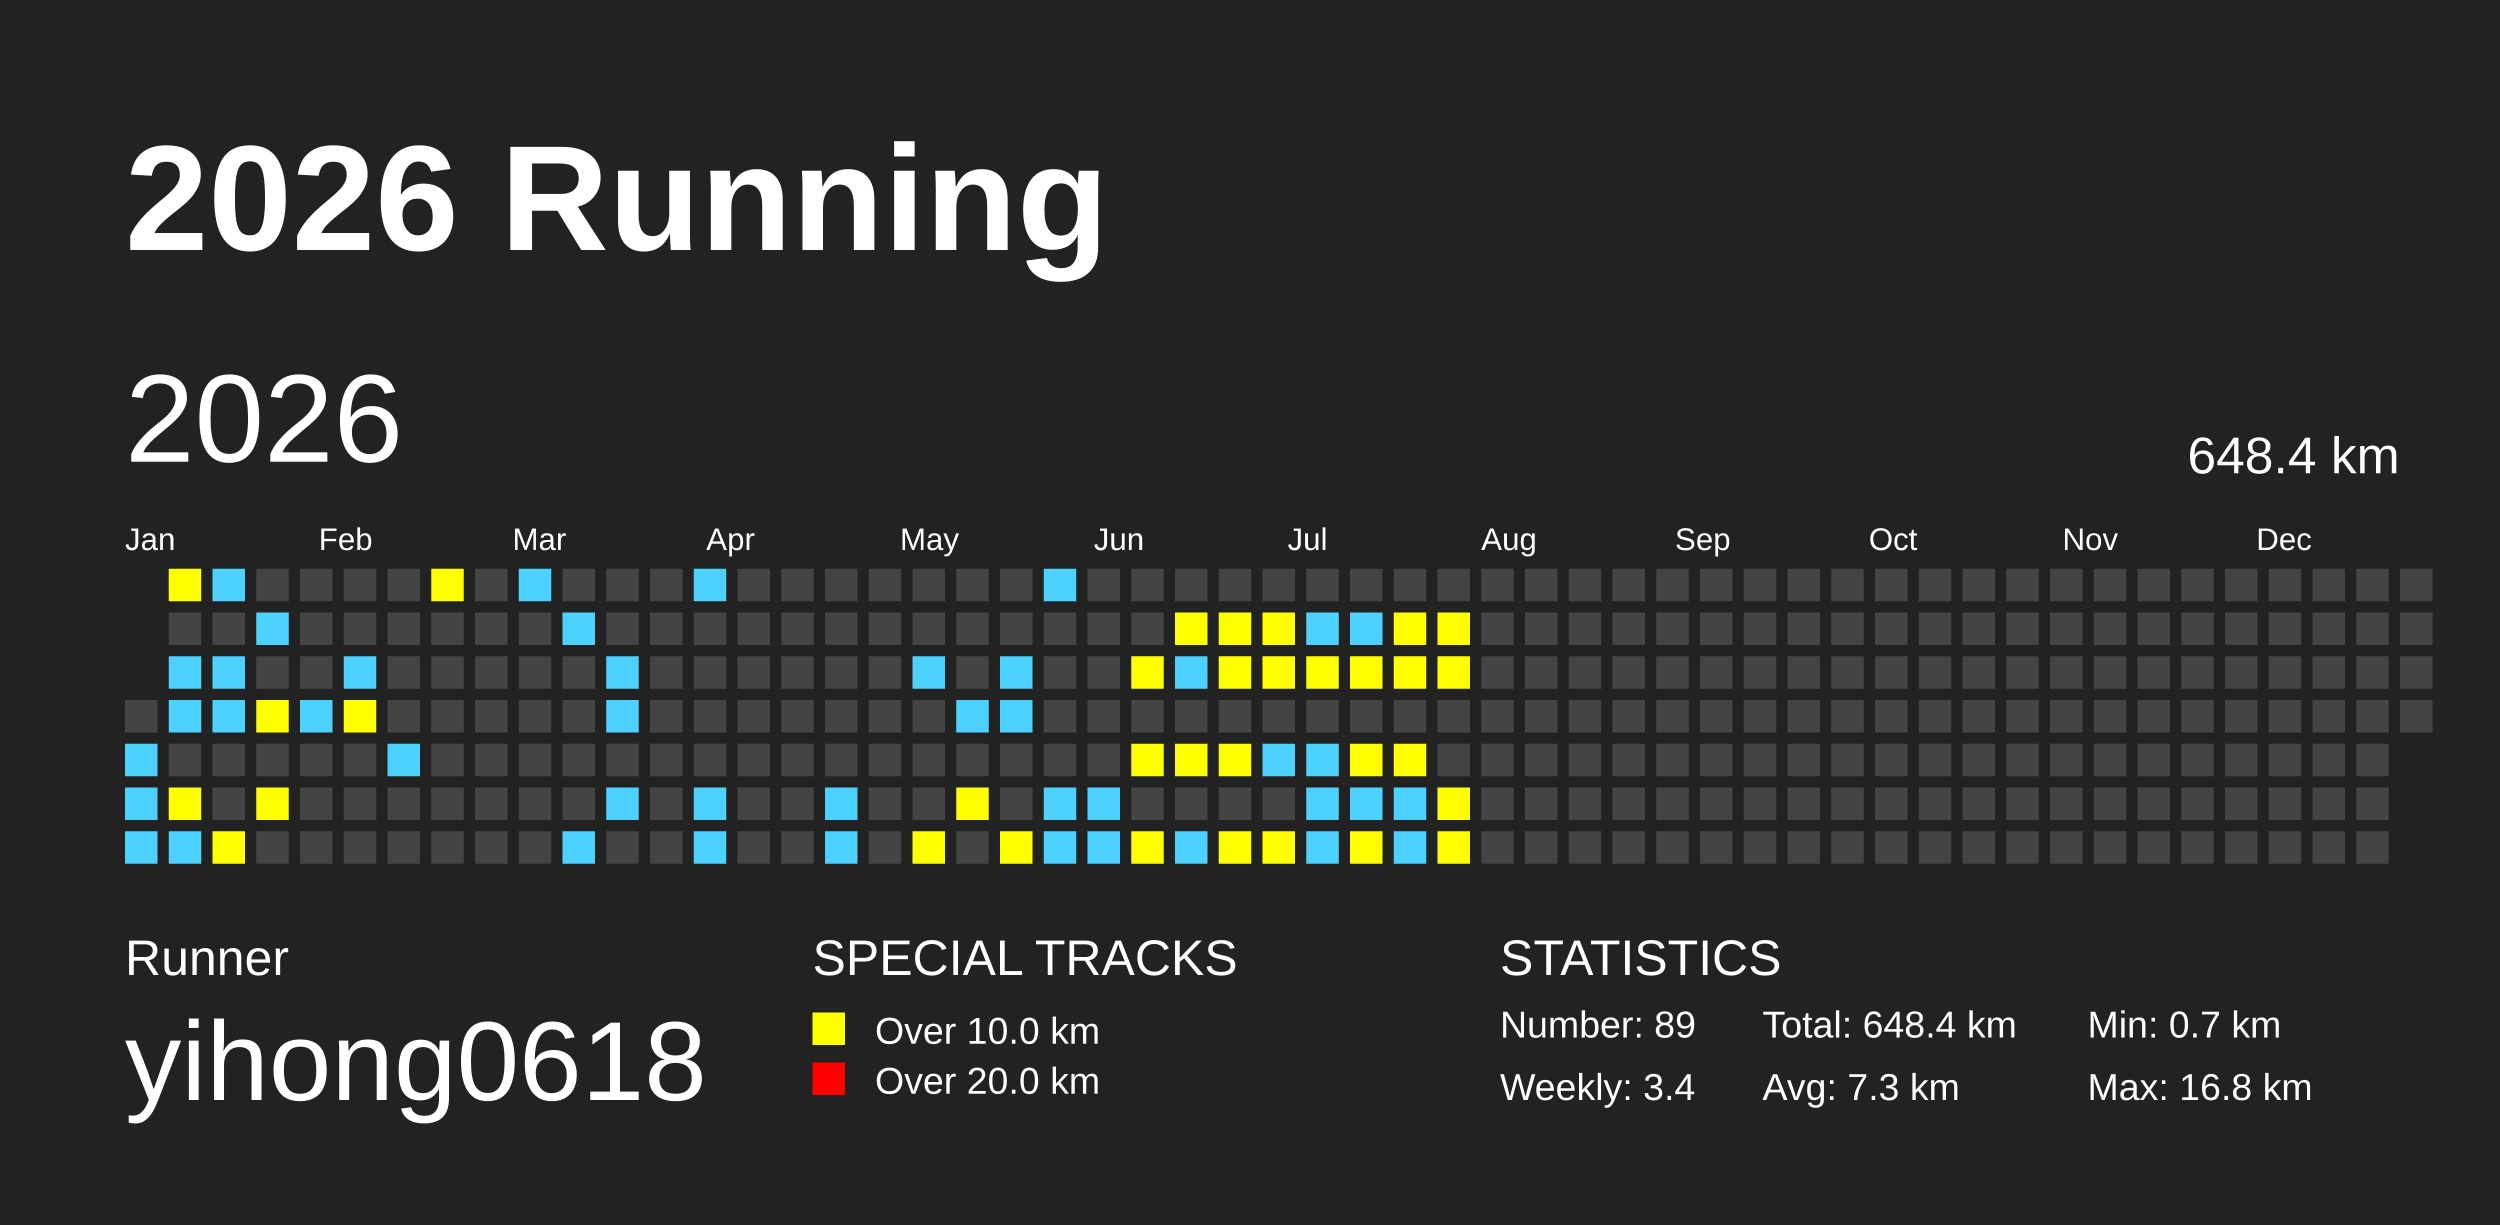
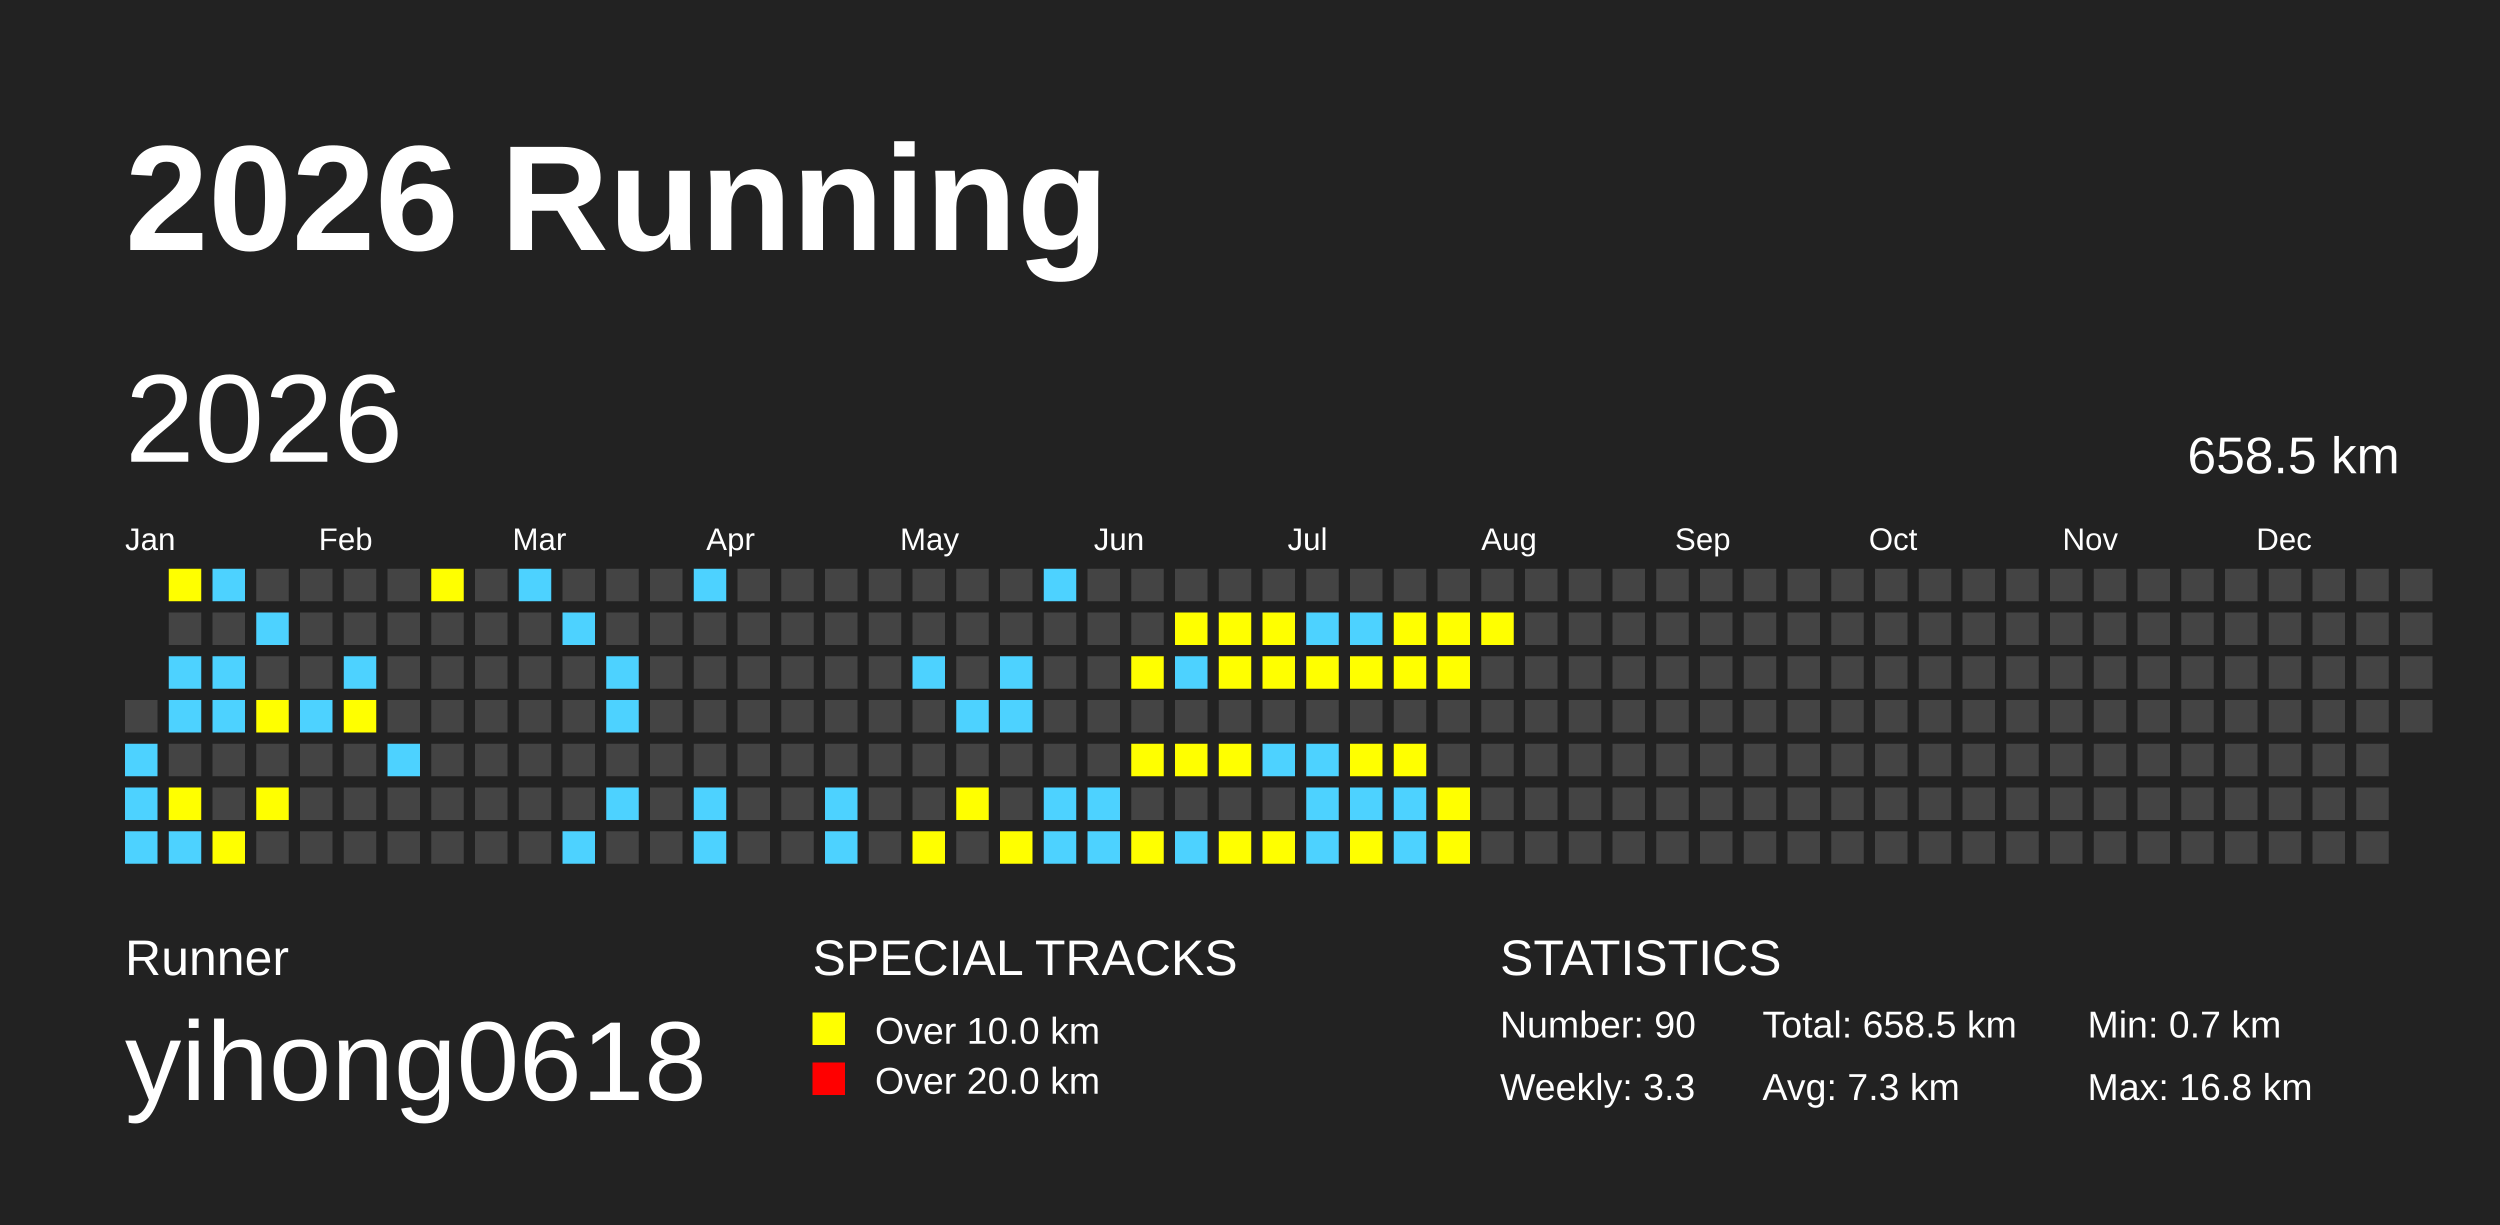
<svg xmlns="http://www.w3.org/2000/svg" baseProfile="full" height="98mm" version="1.1" viewBox="0,0,200,98" width="200mm">
  <defs>
    <pattern height="2" id="indoor-stripe" patternUnits="userSpaceOnUse" width="2">
      <line stroke="white" stroke-opacity="0.45" stroke-width="0.5" x1="0" x2="2" y1="2" y2="0" />
    </pattern>
  </defs>
  <rect fill="#222222" height="98" width="200" x="0" y="0" />
  <text fill="#FFFFFF" style="font-size:12px; font-family:Arial; font-weight:bold;" x="10" y="20">2026 Running</text>
  <text fill="#FFFFFF" style="font-size:4px; font-family:Arial" x="10" y="78">Runner</text>
  <text fill="#FFFFFF" style="font-size:9px; font-family:Arial" x="10" y="88">yihong0618</text>
  <text fill="#FFFFFF" style="font-size:4px; font-family:Arial" x="65" y="78">SPECIAL TRACKS</text>
  <rect fill="yellow" height="2.6" width="2.6" x="65" y="81" />
  <text fill="#FFFFFF" style="font-size:3px; font-family:Arial" x="70" y="83.5">Over 10.0 km</text>
  <rect fill="red" height="2.6" width="2.6" x="65" y="85" />
  <text fill="#FFFFFF" style="font-size:3px; font-family:Arial" x="70" y="87.5">Over 20.0 km</text>
  <text fill="#FFFFFF" style="font-size:4px; font-family:Arial" x="120" y="78">STATISTICS</text>
-   <text fill="#FFFFFF" style="font-size:3px; font-family:Arial" x="120" y="83">Number: 89</text>
-   <text fill="#FFFFFF" style="font-size:3px; font-family:Arial" x="120" y="88">Weekly: 3.4</text>
-   <text fill="#FFFFFF" style="font-size:3px; font-family:Arial" x="141" y="83">Total: 648.4 km</text>
+   <text fill="#FFFFFF" style="font-size:3px; font-family:Arial" x="120" y="83">Number: 90</text>
+   <text fill="#FFFFFF" style="font-size:3px; font-family:Arial" x="120" y="88">Weekly: 3.3</text>
+   <text fill="#FFFFFF" style="font-size:3px; font-family:Arial" x="141" y="83">Total: 658.5 km</text>
  <text fill="#FFFFFF" style="font-size:3px; font-family:Arial" x="141" y="88">Avg: 7.3 km</text>
  <text fill="#FFFFFF" style="font-size:3px; font-family:Arial" x="167" y="83">Min: 0.7 km</text>
  <text fill="#FFFFFF" style="font-size:3px; font-family:Arial" x="167" y="88">Max: 16.8 km</text>
  <text dominant-baseline="hanging" fill="#FFFFFF" style="font-size:10.0px; font-family:Arial;" x="10" y="30">2026</text>
-   <text dominant-baseline="hanging" fill="#FFFFFF" style="font-size:4.125px; font-family:Arial;" x="175" y="35">648.4 km</text>
+   <text dominant-baseline="hanging" fill="#FFFFFF" style="font-size:4.125px; font-family:Arial;" x="175" y="35">658.5 km</text>
  <text fill="#FFFFFF" style="font-size:2.5px; font-family:Arial" x="10.0" y="44">Jan</text>
  <text fill="#FFFFFF" style="font-size:2.5px; font-family:Arial" x="25.5" y="44">Feb</text>
  <text fill="#FFFFFF" style="font-size:2.5px; font-family:Arial" x="41.0" y="44">Mar</text>
  <text fill="#FFFFFF" style="font-size:2.5px; font-family:Arial" x="56.5" y="44">Apr</text>
  <text fill="#FFFFFF" style="font-size:2.5px; font-family:Arial" x="72.0" y="44">May</text>
  <text fill="#FFFFFF" style="font-size:2.5px; font-family:Arial" x="87.5" y="44">Jun</text>
  <text fill="#FFFFFF" style="font-size:2.5px; font-family:Arial" x="103.0" y="44">Jul</text>
  <text fill="#FFFFFF" style="font-size:2.5px; font-family:Arial" x="118.5" y="44">Aug</text>
  <text fill="#FFFFFF" style="font-size:2.5px; font-family:Arial" x="134.0" y="44">Sep</text>
  <text fill="#FFFFFF" style="font-size:2.5px; font-family:Arial" x="149.5" y="44">Oct</text>
  <text fill="#FFFFFF" style="font-size:2.5px; font-family:Arial" x="165.0" y="44">Nov</text>
  <text fill="#FFFFFF" style="font-size:2.5px; font-family:Arial" x="180.5" y="44">Dec</text>
  <rect fill="#444444" height="2.6" width="2.6" x="10.0" y="56.0" />
  <rect fill="#4DD2FF" height="2.6" width="2.6" x="10.0" y="59.5" />
  <rect fill="#4DD2FF" height="2.6" width="2.6" x="10.0" y="63.0" />
  <rect fill="#4DD2FF" height="2.6" width="2.6" x="10.0" y="66.5" />
  <rect fill="yellow" height="2.6" width="2.6" x="13.5" y="45.5" />
  <rect fill="#444444" height="2.6" width="2.6" x="13.5" y="49.0" />
  <rect fill="#4DD2FF" height="2.6" width="2.6" x="13.5" y="52.5" />
  <rect fill="#4DD2FF" height="2.6" width="2.6" x="13.5" y="56.0" />
  <rect fill="#444444" height="2.6" width="2.6" x="13.5" y="59.5" />
  <rect fill="yellow" height="2.6" width="2.6" x="13.5" y="63.0" />
  <rect fill="#4DD2FF" height="2.6" width="2.6" x="13.5" y="66.5" />
  <rect fill="#4DD2FF" height="2.6" width="2.6" x="17.0" y="45.5" />
  <rect fill="#444444" height="2.6" width="2.6" x="17.0" y="49.0" />
  <rect fill="#4DD2FF" height="2.6" width="2.6" x="17.0" y="52.5" />
  <rect fill="#4DD2FF" height="2.6" width="2.6" x="17.0" y="56.0" />
  <rect fill="#444444" height="2.6" width="2.6" x="17.0" y="59.5" />
  <rect fill="#444444" height="2.6" width="2.6" x="17.0" y="63.0" />
  <rect fill="yellow" height="2.6" width="2.6" x="17.0" y="66.5" />
  <rect fill="#444444" height="2.6" width="2.6" x="20.5" y="45.5" />
  <rect fill="#4DD2FF" height="2.6" width="2.6" x="20.5" y="49.0" />
  <rect fill="#444444" height="2.6" width="2.6" x="20.5" y="52.5" />
  <rect fill="yellow" height="2.6" width="2.6" x="20.5" y="56.0" />
  <rect fill="#444444" height="2.6" width="2.6" x="20.5" y="59.5" />
  <rect fill="yellow" height="2.6" width="2.6" x="20.5" y="63.0" />
  <rect fill="#444444" height="2.6" width="2.6" x="20.5" y="66.5" />
  <rect fill="#444444" height="2.6" width="2.6" x="24.0" y="45.5" />
  <rect fill="#444444" height="2.6" width="2.6" x="24.0" y="49.0" />
  <rect fill="#444444" height="2.6" width="2.6" x="24.0" y="52.5" />
  <rect fill="#4DD2FF" height="2.6" width="2.6" x="24.0" y="56.0" />
  <rect fill="#444444" height="2.6" width="2.6" x="24.0" y="59.5" />
  <rect fill="#444444" height="2.6" width="2.6" x="24.0" y="63.0" />
  <rect fill="#444444" height="2.6" width="2.6" x="24.0" y="66.5" />
  <rect fill="#444444" height="2.6" width="2.6" x="27.5" y="45.5" />
  <rect fill="#444444" height="2.6" width="2.6" x="27.5" y="49.0" />
  <rect fill="#4DD2FF" height="2.6" width="2.6" x="27.5" y="52.5" />
  <rect fill="yellow" height="2.6" width="2.6" x="27.5" y="56.0" />
  <rect fill="#444444" height="2.6" width="2.6" x="27.5" y="59.5" />
  <rect fill="#444444" height="2.6" width="2.6" x="27.5" y="63.0" />
  <rect fill="#444444" height="2.6" width="2.6" x="27.5" y="66.5" />
  <rect fill="#444444" height="2.6" width="2.6" x="31.0" y="45.5" />
  <rect fill="#444444" height="2.6" width="2.6" x="31.0" y="49.0" />
  <rect fill="#444444" height="2.6" width="2.6" x="31.0" y="52.5" />
  <rect fill="#444444" height="2.6" width="2.6" x="31.0" y="56.0" />
  <rect fill="#4DD2FF" height="2.6" width="2.6" x="31.0" y="59.5" />
  <rect fill="#444444" height="2.6" width="2.6" x="31.0" y="63.0" />
  <rect fill="#444444" height="2.6" width="2.6" x="31.0" y="66.5" />
  <rect fill="yellow" height="2.6" width="2.6" x="34.5" y="45.5" />
  <rect fill="#444444" height="2.6" width="2.6" x="34.5" y="49.0" />
  <rect fill="#444444" height="2.6" width="2.6" x="34.5" y="52.5" />
  <rect fill="#444444" height="2.6" width="2.6" x="34.5" y="56.0" />
  <rect fill="#444444" height="2.6" width="2.6" x="34.5" y="59.5" />
  <rect fill="#444444" height="2.6" width="2.6" x="34.5" y="63.0" />
  <rect fill="#444444" height="2.6" width="2.6" x="34.5" y="66.5" />
  <rect fill="#444444" height="2.6" width="2.6" x="38.0" y="45.5" />
  <rect fill="#444444" height="2.6" width="2.6" x="38.0" y="49.0" />
  <rect fill="#444444" height="2.6" width="2.6" x="38.0" y="52.5" />
  <rect fill="#444444" height="2.6" width="2.6" x="38.0" y="56.0" />
  <rect fill="#444444" height="2.6" width="2.6" x="38.0" y="59.5" />
  <rect fill="#444444" height="2.6" width="2.6" x="38.0" y="63.0" />
  <rect fill="#444444" height="2.6" width="2.6" x="38.0" y="66.5" />
  <rect fill="#4DD2FF" height="2.6" width="2.6" x="41.5" y="45.5" />
  <rect fill="#444444" height="2.6" width="2.6" x="41.5" y="49.0" />
  <rect fill="#444444" height="2.6" width="2.6" x="41.5" y="52.5" />
  <rect fill="#444444" height="2.6" width="2.6" x="41.5" y="56.0" />
  <rect fill="#444444" height="2.6" width="2.6" x="41.5" y="59.5" />
  <rect fill="#444444" height="2.6" width="2.6" x="41.5" y="63.0" />
  <rect fill="#444444" height="2.6" width="2.6" x="41.5" y="66.5" />
  <rect fill="#444444" height="2.6" width="2.6" x="45.0" y="45.5" />
  <rect fill="#4DD2FF" height="2.6" width="2.6" x="45.0" y="49.0" />
  <rect fill="#444444" height="2.6" width="2.6" x="45.0" y="52.5" />
  <rect fill="#444444" height="2.6" width="2.6" x="45.0" y="56.0" />
  <rect fill="#444444" height="2.6" width="2.6" x="45.0" y="59.5" />
  <rect fill="#444444" height="2.6" width="2.6" x="45.0" y="63.0" />
  <rect fill="#4DD2FF" height="2.6" width="2.6" x="45.0" y="66.5" />
  <rect fill="#444444" height="2.6" width="2.6" x="48.5" y="45.5" />
  <rect fill="#444444" height="2.6" width="2.6" x="48.5" y="49.0" />
  <rect fill="#4DD2FF" height="2.6" width="2.6" x="48.5" y="52.5" />
  <rect fill="#4DD2FF" height="2.6" width="2.6" x="48.5" y="56.0" />
  <rect fill="#444444" height="2.6" width="2.6" x="48.5" y="59.5" />
  <rect fill="#4DD2FF" height="2.6" width="2.6" x="48.5" y="63.0" />
  <rect fill="#444444" height="2.6" width="2.6" x="48.5" y="66.5" />
  <rect fill="#444444" height="2.6" width="2.6" x="52.0" y="45.5" />
  <rect fill="#444444" height="2.6" width="2.6" x="52.0" y="49.0" />
  <rect fill="#444444" height="2.6" width="2.6" x="52.0" y="52.5" />
  <rect fill="#444444" height="2.6" width="2.6" x="52.0" y="56.0" />
  <rect fill="#444444" height="2.6" width="2.6" x="52.0" y="59.5" />
  <rect fill="#444444" height="2.6" width="2.6" x="52.0" y="63.0" />
  <rect fill="#444444" height="2.6" width="2.6" x="52.0" y="66.5" />
  <rect fill="#4DD2FF" height="2.6" width="2.6" x="55.5" y="45.5" />
  <rect fill="#444444" height="2.6" width="2.6" x="55.5" y="49.0" />
  <rect fill="#444444" height="2.6" width="2.6" x="55.5" y="52.5" />
  <rect fill="#444444" height="2.6" width="2.6" x="55.5" y="56.0" />
  <rect fill="#444444" height="2.6" width="2.6" x="55.5" y="59.5" />
  <rect fill="#4DD2FF" height="2.6" width="2.6" x="55.5" y="63.0" />
  <rect fill="#4DD2FF" height="2.6" width="2.6" x="55.5" y="66.5" />
  <rect fill="#444444" height="2.6" width="2.6" x="59.0" y="45.5" />
  <rect fill="#444444" height="2.6" width="2.6" x="59.0" y="49.0" />
  <rect fill="#444444" height="2.6" width="2.6" x="59.0" y="52.5" />
  <rect fill="#444444" height="2.6" width="2.6" x="59.0" y="56.0" />
  <rect fill="#444444" height="2.6" width="2.6" x="59.0" y="59.5" />
  <rect fill="#444444" height="2.6" width="2.6" x="59.0" y="63.0" />
  <rect fill="#444444" height="2.6" width="2.6" x="59.0" y="66.5" />
  <rect fill="#444444" height="2.6" width="2.6" x="62.5" y="45.5" />
  <rect fill="#444444" height="2.6" width="2.6" x="62.5" y="49.0" />
  <rect fill="#444444" height="2.6" width="2.6" x="62.5" y="52.5" />
  <rect fill="#444444" height="2.6" width="2.6" x="62.5" y="56.0" />
  <rect fill="#444444" height="2.6" width="2.6" x="62.5" y="59.5" />
  <rect fill="#444444" height="2.6" width="2.6" x="62.5" y="63.0" />
  <rect fill="#444444" height="2.6" width="2.6" x="62.5" y="66.5" />
  <rect fill="#444444" height="2.6" width="2.6" x="66.0" y="45.5" />
  <rect fill="#444444" height="2.6" width="2.6" x="66.0" y="49.0" />
  <rect fill="#444444" height="2.6" width="2.6" x="66.0" y="52.5" />
  <rect fill="#444444" height="2.6" width="2.6" x="66.0" y="56.0" />
  <rect fill="#444444" height="2.6" width="2.6" x="66.0" y="59.5" />
  <rect fill="#4DD2FF" height="2.6" width="2.6" x="66.0" y="63.0" />
  <rect fill="#4DD2FF" height="2.6" width="2.6" x="66.0" y="66.5" />
  <rect fill="#444444" height="2.6" width="2.6" x="69.5" y="45.5" />
  <rect fill="#444444" height="2.6" width="2.6" x="69.5" y="49.0" />
  <rect fill="#444444" height="2.6" width="2.6" x="69.5" y="52.5" />
  <rect fill="#444444" height="2.6" width="2.6" x="69.5" y="56.0" />
  <rect fill="#444444" height="2.6" width="2.6" x="69.5" y="59.5" />
  <rect fill="#444444" height="2.6" width="2.6" x="69.5" y="63.0" />
  <rect fill="#444444" height="2.6" width="2.6" x="69.5" y="66.5" />
  <rect fill="#444444" height="2.6" width="2.6" x="73.0" y="45.5" />
  <rect fill="#444444" height="2.6" width="2.6" x="73.0" y="49.0" />
  <rect fill="#4DD2FF" height="2.6" width="2.6" x="73.0" y="52.5" />
  <rect fill="#444444" height="2.6" width="2.6" x="73.0" y="56.0" />
  <rect fill="#444444" height="2.6" width="2.6" x="73.0" y="59.5" />
  <rect fill="#444444" height="2.6" width="2.6" x="73.0" y="63.0" />
  <rect fill="yellow" height="2.6" width="2.6" x="73.0" y="66.5" />
  <rect fill="#444444" height="2.6" width="2.6" x="76.5" y="45.5" />
  <rect fill="#444444" height="2.6" width="2.6" x="76.5" y="49.0" />
  <rect fill="#444444" height="2.6" width="2.6" x="76.5" y="52.5" />
  <rect fill="#4DD2FF" height="2.6" width="2.6" x="76.5" y="56.0" />
  <rect fill="#444444" height="2.6" width="2.6" x="76.5" y="59.5" />
  <rect fill="yellow" height="2.6" width="2.6" x="76.5" y="63.0" />
  <rect fill="#444444" height="2.6" width="2.6" x="76.5" y="66.5" />
  <rect fill="#444444" height="2.6" width="2.6" x="80.0" y="45.5" />
  <rect fill="#444444" height="2.6" width="2.6" x="80.0" y="49.0" />
  <rect fill="#4DD2FF" height="2.6" width="2.6" x="80.0" y="52.5" />
  <rect fill="#4DD2FF" height="2.6" width="2.6" x="80.0" y="56.0" />
  <rect fill="#444444" height="2.6" width="2.6" x="80.0" y="59.5" />
  <rect fill="#444444" height="2.6" width="2.6" x="80.0" y="63.0" />
  <rect fill="yellow" height="2.6" width="2.6" x="80.0" y="66.5" />
  <rect fill="#4DD2FF" height="2.6" width="2.6" x="83.5" y="45.5" />
  <rect fill="#444444" height="2.6" width="2.6" x="83.5" y="49.0" />
  <rect fill="#444444" height="2.6" width="2.6" x="83.5" y="52.5" />
  <rect fill="#444444" height="2.6" width="2.6" x="83.5" y="56.0" />
  <rect fill="#444444" height="2.6" width="2.6" x="83.5" y="59.5" />
  <rect fill="#4DD2FF" height="2.6" width="2.6" x="83.5" y="63.0" />
  <rect fill="#4DD2FF" height="2.6" width="2.6" x="83.5" y="66.5" />
  <rect fill="#444444" height="2.6" width="2.6" x="87.0" y="45.5" />
  <rect fill="#444444" height="2.6" width="2.6" x="87.0" y="49.0" />
  <rect fill="#444444" height="2.6" width="2.6" x="87.0" y="52.5" />
  <rect fill="#444444" height="2.6" width="2.6" x="87.0" y="56.0" />
  <rect fill="#444444" height="2.6" width="2.6" x="87.0" y="59.5" />
  <rect fill="#4DD2FF" height="2.6" width="2.6" x="87.0" y="63.0" />
  <rect fill="#4DD2FF" height="2.6" width="2.6" x="87.0" y="66.5" />
  <rect fill="#444444" height="2.6" width="2.6" x="90.5" y="45.5" />
  <rect fill="#444444" height="2.6" width="2.6" x="90.5" y="49.0" />
  <rect fill="yellow" height="2.6" width="2.6" x="90.5" y="52.5" />
  <rect fill="#444444" height="2.6" width="2.6" x="90.5" y="56.0" />
  <rect fill="yellow" height="2.6" width="2.6" x="90.5" y="59.5" />
  <rect fill="#444444" height="2.6" width="2.6" x="90.5" y="63.0" />
  <rect fill="yellow" height="2.6" width="2.6" x="90.5" y="66.5" />
  <rect fill="#444444" height="2.6" width="2.6" x="94.0" y="45.5" />
  <rect fill="yellow" height="2.6" width="2.6" x="94.0" y="49.0" />
  <rect fill="#4DD2FF" height="2.6" width="2.6" x="94.0" y="52.5" />
  <rect fill="#444444" height="2.6" width="2.6" x="94.0" y="56.0" />
  <rect fill="yellow" height="2.6" width="2.6" x="94.0" y="59.5" />
  <rect fill="#444444" height="2.6" width="2.6" x="94.0" y="63.0" />
  <rect fill="#4DD2FF" height="2.6" width="2.6" x="94.0" y="66.5" />
  <rect fill="#444444" height="2.6" width="2.6" x="97.5" y="45.5" />
  <rect fill="yellow" height="2.6" width="2.6" x="97.5" y="49.0" />
  <rect fill="yellow" height="2.6" width="2.6" x="97.5" y="52.5" />
  <rect fill="#444444" height="2.6" width="2.6" x="97.5" y="56.0" />
  <rect fill="yellow" height="2.6" width="2.6" x="97.5" y="59.5" />
  <rect fill="#444444" height="2.6" width="2.6" x="97.5" y="63.0" />
  <rect fill="yellow" height="2.6" width="2.6" x="97.5" y="66.5" />
  <rect fill="#444444" height="2.6" width="2.6" x="101.0" y="45.5" />
  <rect fill="yellow" height="2.6" width="2.6" x="101.0" y="49.0" />
  <rect fill="yellow" height="2.6" width="2.6" x="101.0" y="52.5" />
  <rect fill="#444444" height="2.6" width="2.6" x="101.0" y="56.0" />
  <rect fill="#4DD2FF" height="2.6" width="2.6" x="101.0" y="59.5" />
  <rect fill="#444444" height="2.6" width="2.6" x="101.0" y="63.0" />
  <rect fill="yellow" height="2.6" width="2.6" x="101.0" y="66.5" />
  <rect fill="#444444" height="2.6" width="2.6" x="104.5" y="45.5" />
  <rect fill="#4DD2FF" height="2.6" width="2.6" x="104.5" y="49.0" />
  <rect fill="yellow" height="2.6" width="2.6" x="104.5" y="52.5" />
  <rect fill="#444444" height="2.6" width="2.6" x="104.5" y="56.0" />
  <rect fill="#4DD2FF" height="2.6" width="2.6" x="104.5" y="59.5" />
  <rect fill="#4DD2FF" height="2.6" width="2.6" x="104.5" y="63.0" />
  <rect fill="#4DD2FF" height="2.6" width="2.6" x="104.5" y="66.5" />
  <rect fill="#444444" height="2.6" width="2.6" x="108.0" y="45.5" />
  <rect fill="#4DD2FF" height="2.6" width="2.6" x="108.0" y="49.0" />
  <rect fill="yellow" height="2.6" width="2.6" x="108.0" y="52.5" />
  <rect fill="#444444" height="2.6" width="2.6" x="108.0" y="56.0" />
  <rect fill="yellow" height="2.6" width="2.6" x="108.0" y="59.5" />
  <rect fill="#4DD2FF" height="2.6" width="2.6" x="108.0" y="63.0" />
  <rect fill="yellow" height="2.6" width="2.6" x="108.0" y="66.5" />
  <rect fill="#444444" height="2.6" width="2.6" x="111.5" y="45.5" />
  <rect fill="yellow" height="2.6" width="2.6" x="111.5" y="49.0" />
  <rect fill="yellow" height="2.6" width="2.6" x="111.5" y="52.5" />
  <rect fill="#444444" height="2.6" width="2.6" x="111.5" y="56.0" />
  <rect fill="yellow" height="2.6" width="2.6" x="111.5" y="59.5" />
  <rect fill="#4DD2FF" height="2.6" width="2.6" x="111.5" y="63.0" />
  <rect fill="#4DD2FF" height="2.6" width="2.6" x="111.5" y="66.5" />
  <rect fill="#444444" height="2.6" width="2.6" x="115.0" y="45.5" />
  <rect fill="yellow" height="2.6" width="2.6" x="115.0" y="49.0" />
  <rect fill="yellow" height="2.6" width="2.6" x="115.0" y="52.5" />
  <rect fill="#444444" height="2.6" width="2.6" x="115.0" y="56.0" />
  <rect fill="#444444" height="2.6" width="2.6" x="115.0" y="59.5" />
  <rect fill="yellow" height="2.6" width="2.6" x="115.0" y="63.0" />
  <rect fill="yellow" height="2.6" width="2.6" x="115.0" y="66.5" />
  <rect fill="#444444" height="2.6" width="2.6" x="118.5" y="45.5" />
-   <rect fill="#444444" height="2.6" width="2.6" x="118.5" y="49.0" />
+   <rect fill="yellow" height="2.6" width="2.6" x="118.5" y="49.0" />
  <rect fill="#444444" height="2.6" width="2.6" x="118.5" y="52.5" />
  <rect fill="#444444" height="2.6" width="2.6" x="118.5" y="56.0" />
  <rect fill="#444444" height="2.6" width="2.6" x="118.5" y="59.5" />
  <rect fill="#444444" height="2.6" width="2.6" x="118.5" y="63.0" />
  <rect fill="#444444" height="2.6" width="2.6" x="118.5" y="66.5" />
  <rect fill="#444444" height="2.6" width="2.6" x="122.0" y="45.5" />
  <rect fill="#444444" height="2.6" width="2.6" x="122.0" y="49.0" />
  <rect fill="#444444" height="2.6" width="2.6" x="122.0" y="52.5" />
  <rect fill="#444444" height="2.6" width="2.6" x="122.0" y="56.0" />
  <rect fill="#444444" height="2.6" width="2.6" x="122.0" y="59.5" />
  <rect fill="#444444" height="2.6" width="2.6" x="122.0" y="63.0" />
  <rect fill="#444444" height="2.6" width="2.6" x="122.0" y="66.5" />
  <rect fill="#444444" height="2.6" width="2.6" x="125.5" y="45.5" />
  <rect fill="#444444" height="2.6" width="2.6" x="125.5" y="49.0" />
  <rect fill="#444444" height="2.6" width="2.6" x="125.5" y="52.5" />
  <rect fill="#444444" height="2.6" width="2.6" x="125.5" y="56.0" />
  <rect fill="#444444" height="2.6" width="2.6" x="125.5" y="59.5" />
  <rect fill="#444444" height="2.6" width="2.6" x="125.5" y="63.0" />
  <rect fill="#444444" height="2.6" width="2.6" x="125.5" y="66.5" />
  <rect fill="#444444" height="2.6" width="2.6" x="129.0" y="45.5" />
  <rect fill="#444444" height="2.6" width="2.6" x="129.0" y="49.0" />
  <rect fill="#444444" height="2.6" width="2.6" x="129.0" y="52.5" />
  <rect fill="#444444" height="2.6" width="2.6" x="129.0" y="56.0" />
  <rect fill="#444444" height="2.6" width="2.6" x="129.0" y="59.5" />
  <rect fill="#444444" height="2.6" width="2.6" x="129.0" y="63.0" />
  <rect fill="#444444" height="2.6" width="2.6" x="129.0" y="66.5" />
  <rect fill="#444444" height="2.6" width="2.6" x="132.5" y="45.5" />
  <rect fill="#444444" height="2.6" width="2.6" x="132.5" y="49.0" />
  <rect fill="#444444" height="2.6" width="2.6" x="132.5" y="52.5" />
  <rect fill="#444444" height="2.6" width="2.6" x="132.5" y="56.0" />
  <rect fill="#444444" height="2.6" width="2.6" x="132.5" y="59.5" />
  <rect fill="#444444" height="2.6" width="2.6" x="132.5" y="63.0" />
  <rect fill="#444444" height="2.6" width="2.6" x="132.5" y="66.5" />
  <rect fill="#444444" height="2.6" width="2.6" x="136.0" y="45.5" />
  <rect fill="#444444" height="2.6" width="2.6" x="136.0" y="49.0" />
  <rect fill="#444444" height="2.6" width="2.6" x="136.0" y="52.5" />
  <rect fill="#444444" height="2.6" width="2.6" x="136.0" y="56.0" />
  <rect fill="#444444" height="2.6" width="2.6" x="136.0" y="59.5" />
  <rect fill="#444444" height="2.6" width="2.6" x="136.0" y="63.0" />
  <rect fill="#444444" height="2.6" width="2.6" x="136.0" y="66.5" />
  <rect fill="#444444" height="2.6" width="2.6" x="139.5" y="45.5" />
  <rect fill="#444444" height="2.6" width="2.6" x="139.5" y="49.0" />
  <rect fill="#444444" height="2.6" width="2.6" x="139.5" y="52.5" />
  <rect fill="#444444" height="2.6" width="2.6" x="139.5" y="56.0" />
  <rect fill="#444444" height="2.6" width="2.6" x="139.5" y="59.5" />
  <rect fill="#444444" height="2.6" width="2.6" x="139.5" y="63.0" />
  <rect fill="#444444" height="2.6" width="2.6" x="139.5" y="66.5" />
  <rect fill="#444444" height="2.6" width="2.6" x="143.0" y="45.5" />
  <rect fill="#444444" height="2.6" width="2.6" x="143.0" y="49.0" />
  <rect fill="#444444" height="2.6" width="2.6" x="143.0" y="52.5" />
  <rect fill="#444444" height="2.6" width="2.6" x="143.0" y="56.0" />
  <rect fill="#444444" height="2.6" width="2.6" x="143.0" y="59.5" />
  <rect fill="#444444" height="2.6" width="2.6" x="143.0" y="63.0" />
  <rect fill="#444444" height="2.6" width="2.6" x="143.0" y="66.5" />
  <rect fill="#444444" height="2.6" width="2.6" x="146.5" y="45.5" />
  <rect fill="#444444" height="2.6" width="2.6" x="146.5" y="49.0" />
  <rect fill="#444444" height="2.6" width="2.6" x="146.5" y="52.5" />
  <rect fill="#444444" height="2.6" width="2.6" x="146.5" y="56.0" />
  <rect fill="#444444" height="2.6" width="2.6" x="146.5" y="59.5" />
  <rect fill="#444444" height="2.6" width="2.6" x="146.5" y="63.0" />
  <rect fill="#444444" height="2.6" width="2.6" x="146.5" y="66.5" />
  <rect fill="#444444" height="2.6" width="2.6" x="150.0" y="45.5" />
  <rect fill="#444444" height="2.6" width="2.6" x="150.0" y="49.0" />
  <rect fill="#444444" height="2.6" width="2.6" x="150.0" y="52.5" />
  <rect fill="#444444" height="2.6" width="2.6" x="150.0" y="56.0" />
  <rect fill="#444444" height="2.6" width="2.6" x="150.0" y="59.5" />
  <rect fill="#444444" height="2.6" width="2.6" x="150.0" y="63.0" />
  <rect fill="#444444" height="2.6" width="2.6" x="150.0" y="66.5" />
  <rect fill="#444444" height="2.6" width="2.6" x="153.5" y="45.5" />
  <rect fill="#444444" height="2.6" width="2.6" x="153.5" y="49.0" />
  <rect fill="#444444" height="2.6" width="2.6" x="153.5" y="52.5" />
  <rect fill="#444444" height="2.6" width="2.6" x="153.5" y="56.0" />
  <rect fill="#444444" height="2.6" width="2.6" x="153.5" y="59.5" />
  <rect fill="#444444" height="2.6" width="2.6" x="153.5" y="63.0" />
  <rect fill="#444444" height="2.6" width="2.6" x="153.5" y="66.5" />
  <rect fill="#444444" height="2.6" width="2.6" x="157.0" y="45.5" />
  <rect fill="#444444" height="2.6" width="2.6" x="157.0" y="49.0" />
  <rect fill="#444444" height="2.6" width="2.6" x="157.0" y="52.5" />
  <rect fill="#444444" height="2.6" width="2.6" x="157.0" y="56.0" />
  <rect fill="#444444" height="2.6" width="2.6" x="157.0" y="59.5" />
  <rect fill="#444444" height="2.6" width="2.6" x="157.0" y="63.0" />
  <rect fill="#444444" height="2.6" width="2.6" x="157.0" y="66.5" />
  <rect fill="#444444" height="2.6" width="2.6" x="160.5" y="45.5" />
  <rect fill="#444444" height="2.6" width="2.6" x="160.5" y="49.0" />
  <rect fill="#444444" height="2.6" width="2.6" x="160.5" y="52.5" />
  <rect fill="#444444" height="2.6" width="2.6" x="160.5" y="56.0" />
  <rect fill="#444444" height="2.6" width="2.6" x="160.5" y="59.5" />
  <rect fill="#444444" height="2.6" width="2.6" x="160.5" y="63.0" />
  <rect fill="#444444" height="2.6" width="2.6" x="160.5" y="66.5" />
  <rect fill="#444444" height="2.6" width="2.6" x="164.0" y="45.5" />
  <rect fill="#444444" height="2.6" width="2.6" x="164.0" y="49.0" />
  <rect fill="#444444" height="2.6" width="2.6" x="164.0" y="52.5" />
  <rect fill="#444444" height="2.6" width="2.6" x="164.0" y="56.0" />
  <rect fill="#444444" height="2.6" width="2.6" x="164.0" y="59.5" />
  <rect fill="#444444" height="2.6" width="2.6" x="164.0" y="63.0" />
  <rect fill="#444444" height="2.6" width="2.6" x="164.0" y="66.5" />
  <rect fill="#444444" height="2.6" width="2.6" x="167.5" y="45.5" />
  <rect fill="#444444" height="2.6" width="2.6" x="167.5" y="49.0" />
  <rect fill="#444444" height="2.6" width="2.6" x="167.5" y="52.5" />
  <rect fill="#444444" height="2.6" width="2.6" x="167.5" y="56.0" />
  <rect fill="#444444" height="2.6" width="2.6" x="167.5" y="59.5" />
  <rect fill="#444444" height="2.6" width="2.6" x="167.5" y="63.0" />
  <rect fill="#444444" height="2.6" width="2.6" x="167.5" y="66.5" />
  <rect fill="#444444" height="2.6" width="2.6" x="171.0" y="45.5" />
  <rect fill="#444444" height="2.6" width="2.6" x="171.0" y="49.0" />
  <rect fill="#444444" height="2.6" width="2.6" x="171.0" y="52.5" />
  <rect fill="#444444" height="2.6" width="2.6" x="171.0" y="56.0" />
  <rect fill="#444444" height="2.6" width="2.6" x="171.0" y="59.5" />
  <rect fill="#444444" height="2.6" width="2.6" x="171.0" y="63.0" />
  <rect fill="#444444" height="2.6" width="2.6" x="171.0" y="66.5" />
  <rect fill="#444444" height="2.6" width="2.6" x="174.5" y="45.5" />
  <rect fill="#444444" height="2.6" width="2.6" x="174.5" y="49.0" />
  <rect fill="#444444" height="2.6" width="2.6" x="174.5" y="52.5" />
  <rect fill="#444444" height="2.6" width="2.6" x="174.5" y="56.0" />
  <rect fill="#444444" height="2.6" width="2.6" x="174.5" y="59.5" />
  <rect fill="#444444" height="2.6" width="2.6" x="174.5" y="63.0" />
  <rect fill="#444444" height="2.6" width="2.6" x="174.5" y="66.5" />
  <rect fill="#444444" height="2.6" width="2.6" x="178.0" y="45.5" />
  <rect fill="#444444" height="2.6" width="2.6" x="178.0" y="49.0" />
  <rect fill="#444444" height="2.6" width="2.6" x="178.0" y="52.5" />
  <rect fill="#444444" height="2.6" width="2.6" x="178.0" y="56.0" />
  <rect fill="#444444" height="2.6" width="2.6" x="178.0" y="59.5" />
  <rect fill="#444444" height="2.6" width="2.6" x="178.0" y="63.0" />
  <rect fill="#444444" height="2.6" width="2.6" x="178.0" y="66.5" />
  <rect fill="#444444" height="2.6" width="2.6" x="181.5" y="45.5" />
  <rect fill="#444444" height="2.6" width="2.6" x="181.5" y="49.0" />
  <rect fill="#444444" height="2.6" width="2.6" x="181.5" y="52.5" />
  <rect fill="#444444" height="2.6" width="2.6" x="181.5" y="56.0" />
  <rect fill="#444444" height="2.6" width="2.6" x="181.5" y="59.5" />
  <rect fill="#444444" height="2.6" width="2.6" x="181.5" y="63.0" />
  <rect fill="#444444" height="2.6" width="2.6" x="181.5" y="66.5" />
  <rect fill="#444444" height="2.6" width="2.6" x="185.0" y="45.5" />
  <rect fill="#444444" height="2.6" width="2.6" x="185.0" y="49.0" />
  <rect fill="#444444" height="2.6" width="2.6" x="185.0" y="52.5" />
  <rect fill="#444444" height="2.6" width="2.6" x="185.0" y="56.0" />
  <rect fill="#444444" height="2.6" width="2.6" x="185.0" y="59.5" />
  <rect fill="#444444" height="2.6" width="2.6" x="185.0" y="63.0" />
  <rect fill="#444444" height="2.6" width="2.6" x="185.0" y="66.5" />
  <rect fill="#444444" height="2.6" width="2.6" x="188.5" y="45.5" />
  <rect fill="#444444" height="2.6" width="2.6" x="188.5" y="49.0" />
  <rect fill="#444444" height="2.6" width="2.6" x="188.5" y="52.5" />
  <rect fill="#444444" height="2.6" width="2.6" x="188.5" y="56.0" />
  <rect fill="#444444" height="2.6" width="2.6" x="188.5" y="59.5" />
  <rect fill="#444444" height="2.6" width="2.6" x="188.5" y="63.0" />
  <rect fill="#444444" height="2.6" width="2.6" x="188.5" y="66.5" />
  <rect fill="#444444" height="2.6" width="2.6" x="192.0" y="45.5" />
  <rect fill="#444444" height="2.6" width="2.6" x="192.0" y="49.0" />
  <rect fill="#444444" height="2.6" width="2.6" x="192.0" y="52.5" />
  <rect fill="#444444" height="2.6" width="2.6" x="192.0" y="56.0" />
</svg>
